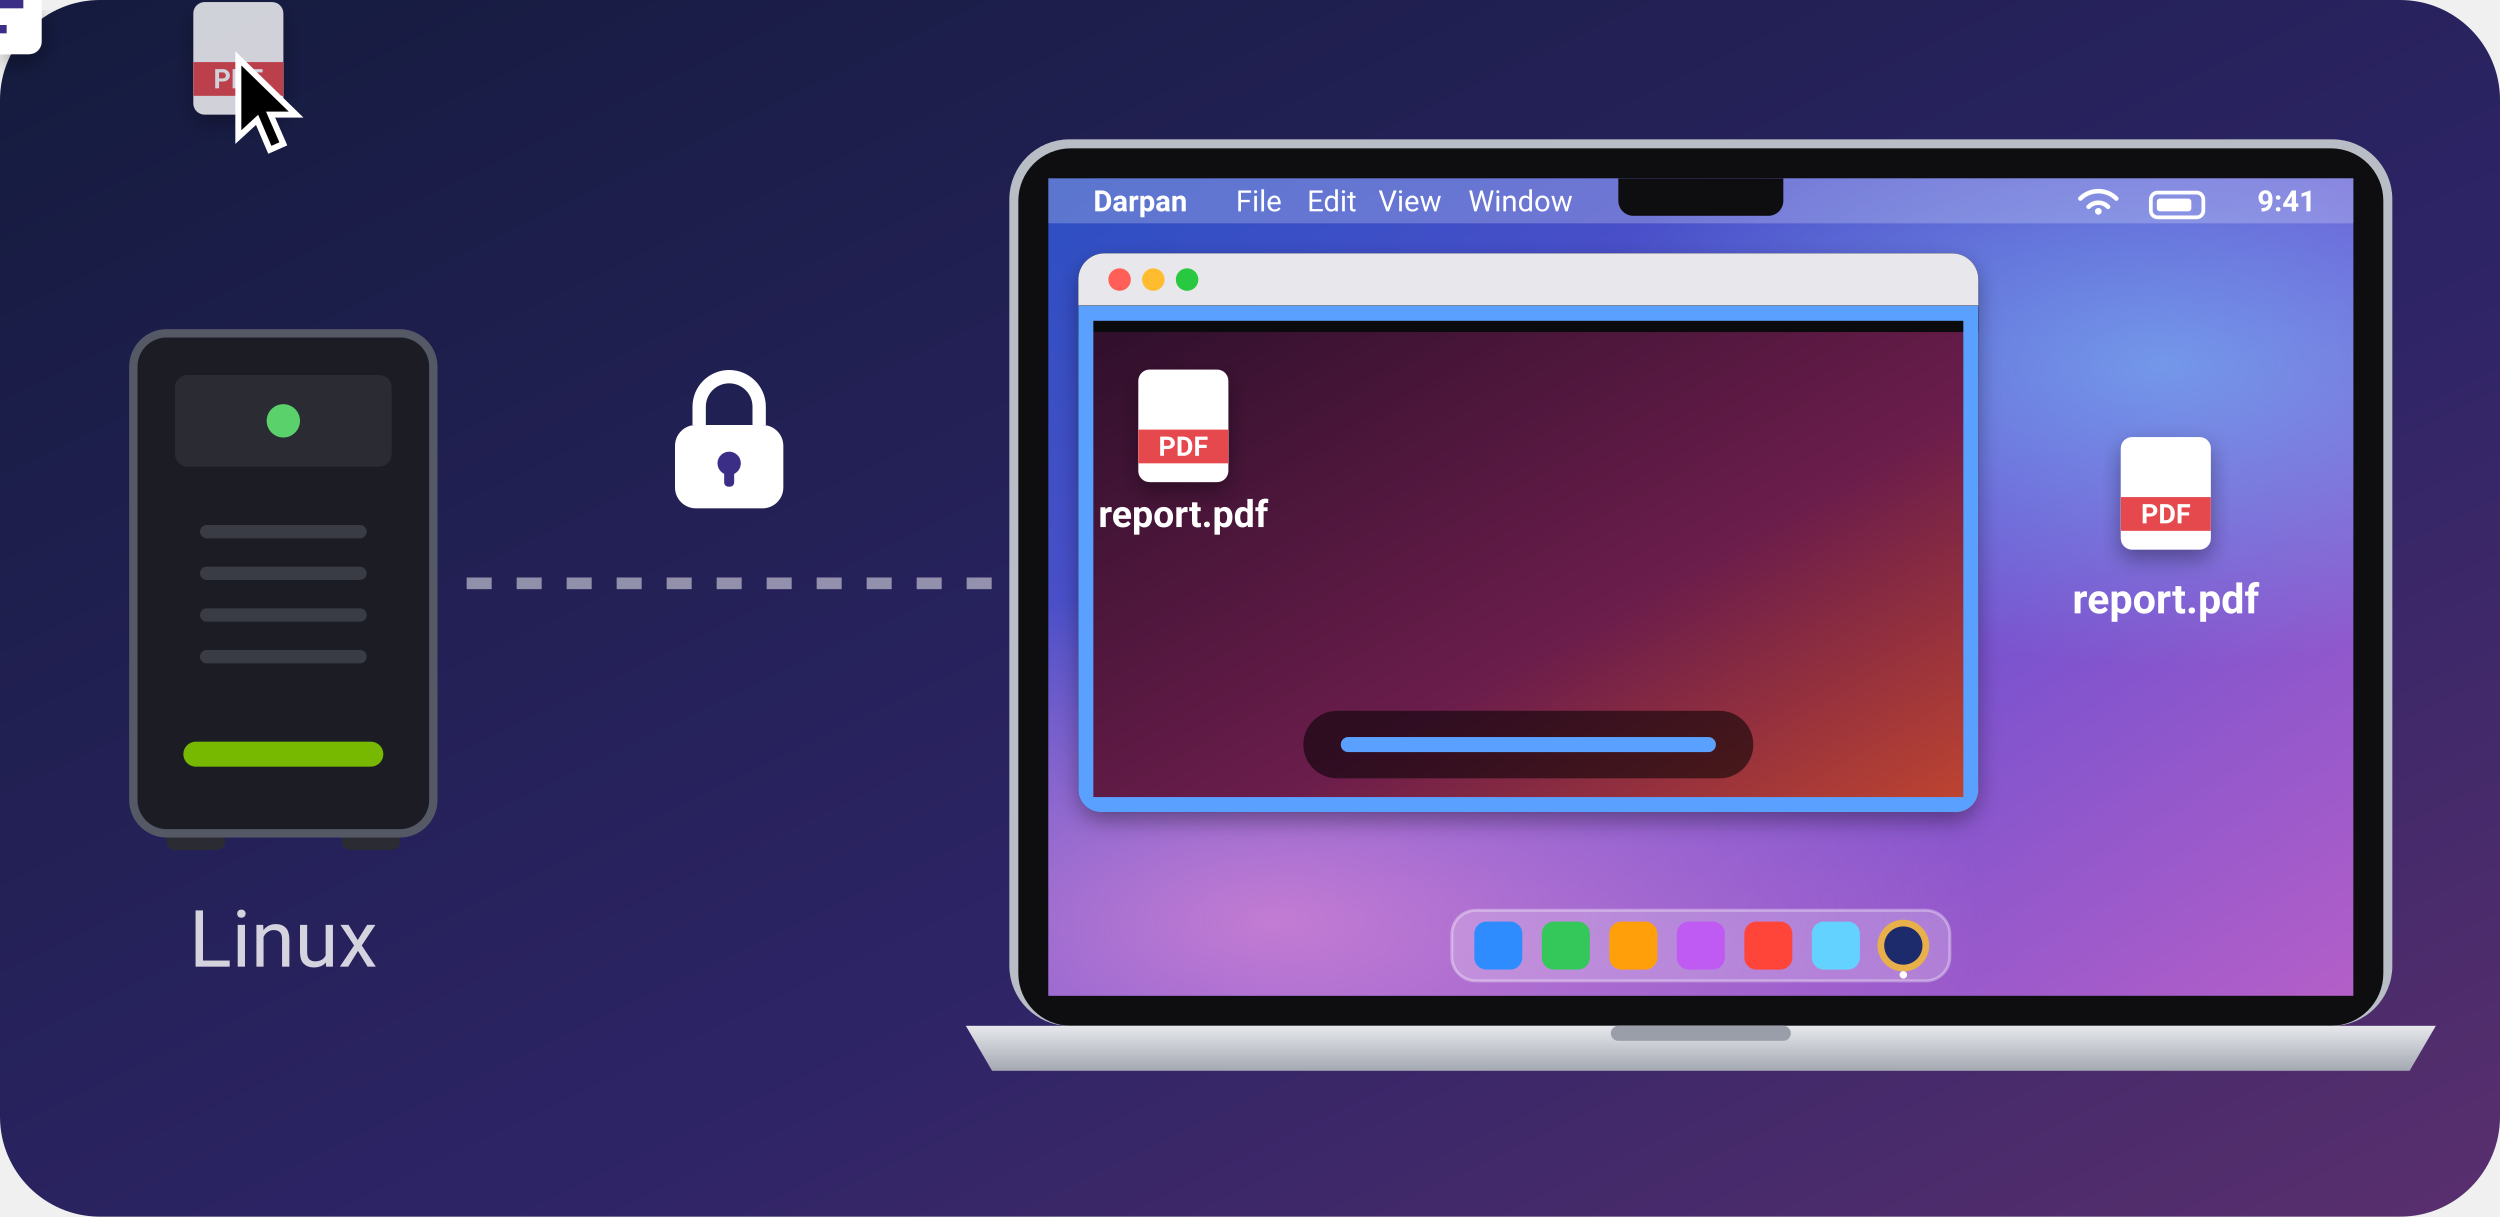
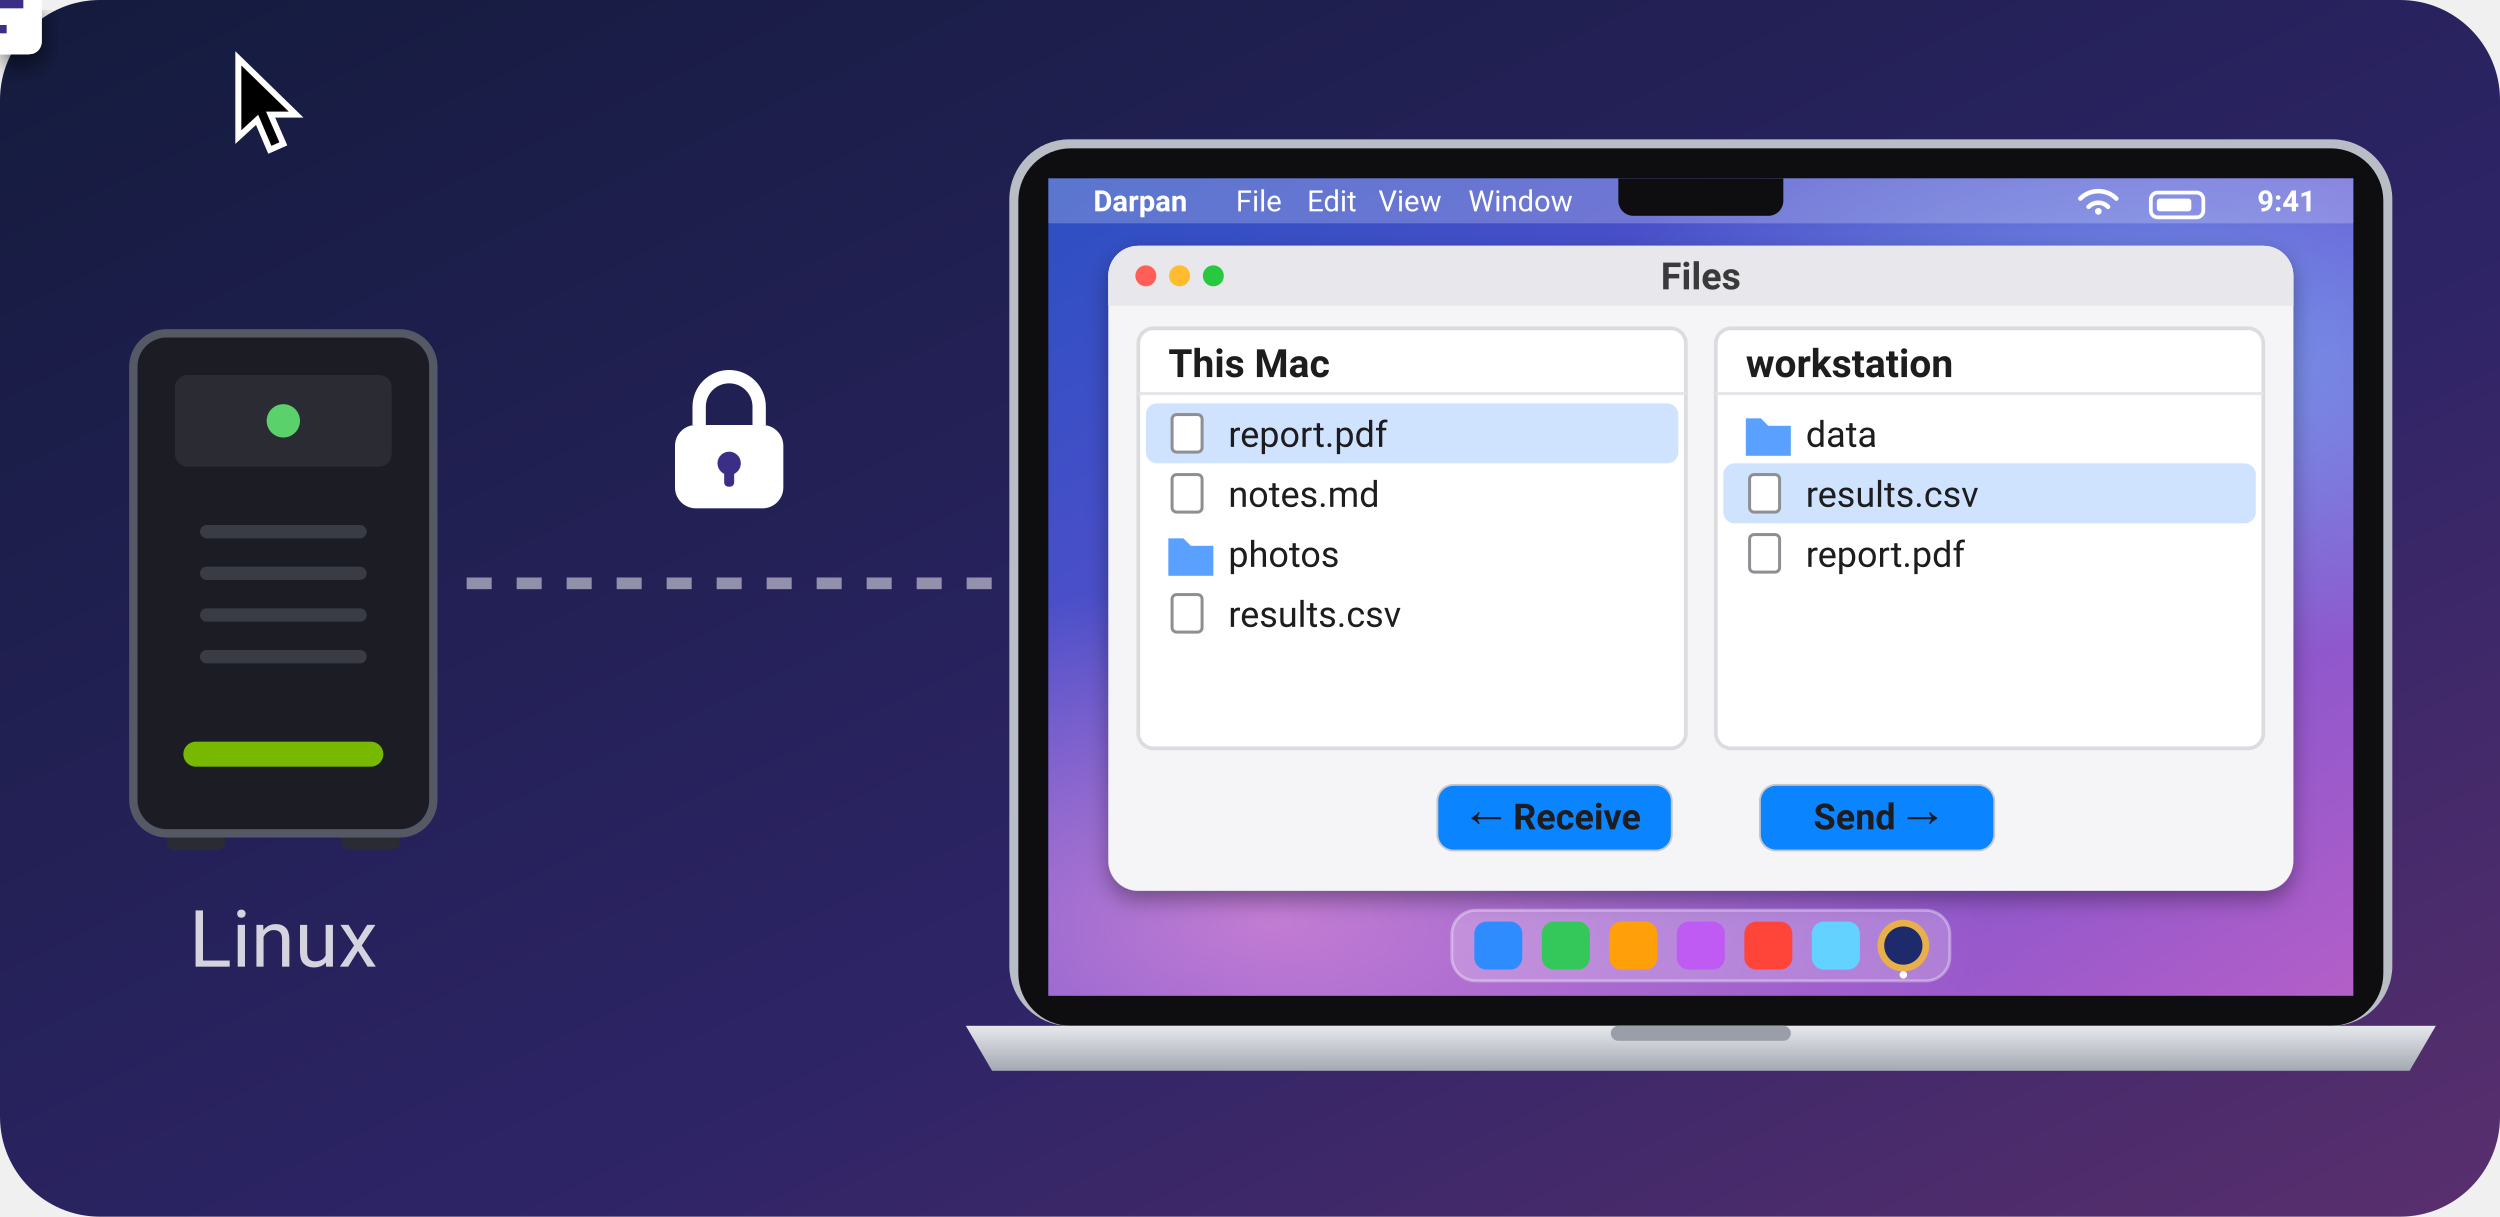
- <svg xmlns="http://www.w3.org/2000/svg" viewBox="0 0 300 146" width="300" height="146" role="img" aria-label="A file dragged from the Mac desktop onto Darpan's window lands on the Linux desktop">
-   <style>@keyframes ptr{0.00%{opacity:0;transform:translate(262.0px,60.0px)}5.00%{opacity:0;transform:translate(262.0px,60.0px)}6.67%{opacity:1;transform:translate(262.0px,60.0px)}11.67%{opacity:1;transform:translate(262.0px,60.0px)}26.67%{opacity:1;transform:translate(176.0px,64.0px)}35.00%{opacity:1;transform:translate(176.0px,64.0px)}36.67%{opacity:0;transform:translate(176.0px,64.0px)}100.00%{opacity:0;transform:translate(176.0px,64.0px)}}.ptr{animation:ptr 6s ease-in-out infinite;}@keyframes drag{0.00%{opacity:0;transform:translate(257.0px,58.0px)}11.67%{opacity:0;transform:translate(257.0px,58.0px)}13.33%{opacity:1;transform:translate(257.0px,58.0px)}26.67%{opacity:1;transform:translate(171.0px,62.0px)}30.83%{opacity:1;transform:translate(171.0px,62.0px)}32.50%{opacity:0;transform:translate(171.0px,62.0px)}100.00%{opacity:0;transform:translate(171.0px,62.0px)}}.drag{animation:drag 6s ease-in-out infinite;}@keyframes drop{0.00%{opacity:0}22.50%{opacity:0}24.17%{opacity:1}31.67%{opacity:1}33.33%{opacity:0}100.00%{opacity:0}}.drop{animation:drop 6s linear infinite;}@keyframes d1{0.00%{opacity:0;transform:translate(119.0px,70.0px)}31.67%{opacity:0;transform:translate(119.0px,70.0px)}33.33%{opacity:1;transform:translate(119.0px,70.0px)}43.33%{opacity:1;transform:translate(56.0px,70.0px)}45.00%{opacity:0;transform:translate(56.0px,70.0px)}100.00%{opacity:0;transform:translate(56.0px,70.0px)}}.d1{animation:d1 6s ease-in-out infinite;}@keyframes toast{0.00%{opacity:0}31.67%{opacity:0}33.33%{opacity:1}48.33%{opacity:1}50.00%{opacity:0}100.00%{opacity:0}}.toast{animation:toast 6s linear infinite;}@keyframes tbar{0.00%{transform:scaleX(0.000)}31.67%{transform:scaleX(0.000)}46.67%{transform:scaleX(1.000)}100.00%{transform:scaleX(1.000)}}.tbar{animation:tbar 6s linear infinite;transform-box:fill-box;transform-origin:0 0}@keyframes landed{0.00%{opacity:0}48.33%{opacity:0}50.83%{opacity:1}93.33%{opacity:1}95.83%{opacity:0}100.00%{opacity:0}}.landed{animation:landed 6s linear infinite;}@media (prefers-reduced-motion:reduce){*{animation-play-state:paused!important}}</style>
+ <svg xmlns="http://www.w3.org/2000/svg" viewBox="0 0 300 146" width="300" height="146" role="img" aria-label="Darpan's Files window: a file on the Mac is sent to the Linux computer, and a file there is received on the Mac">
+   <style>@keyframes ptr{0.00%{opacity:0;transform:translate(150.0px,70.0px)}2.86%{opacity:0;transform:translate(150.0px,70.0px)}4.29%{opacity:1;transform:translate(150.0px,70.0px)}8.57%{opacity:1;transform:translate(142.0px,49.0px)}12.86%{opacity:1;transform:translate(142.0px,49.0px)}18.57%{opacity:1;transform:translate(218.0px,100.0px)}22.86%{opacity:1;transform:translate(218.0px,100.0px)}40.00%{opacity:1;transform:translate(218.0px,100.0px)}45.71%{opacity:1;transform:translate(222.0px,57.0px)}50.00%{opacity:1;transform:translate(222.0px,57.0px)}55.71%{opacity:1;transform:translate(176.0px,100.0px)}60.00%{opacity:1;transform:translate(176.0px,100.0px)}92.86%{opacity:1;transform:translate(176.0px,100.0px)}94.29%{opacity:0;transform:translate(176.0px,100.0px)}100.00%{opacity:0;transform:translate(176.0px,100.0px)}}.ptr{animation:ptr 7s ease-in-out infinite;}@keyframes selL{0.00%{opacity:0}11.43%{opacity:0}12.14%{opacity:1}92.86%{opacity:1}93.57%{opacity:0}100.00%{opacity:0}}.selL{animation:selL 7s linear infinite;}@keyframes btnS{0.00%{opacity:0}20.71%{opacity:0}21.43%{opacity:.35}25.00%{opacity:0}100.00%{opacity:0}}.btnS{animation:btnS 7s linear infinite;}@keyframes d1{0.00%{opacity:0;transform:translate(119.0px,70.0px)}22.86%{opacity:0;transform:translate(119.0px,70.0px)}24.29%{opacity:1;transform:translate(119.0px,70.0px)}32.86%{opacity:1;transform:translate(56.0px,70.0px)}34.29%{opacity:0;transform:translate(56.0px,70.0px)}100.00%{opacity:0;transform:translate(56.0px,70.0px)}}.d1{animation:d1 7s ease-in-out infinite;}@keyframes sentR{0.00%{opacity:0}35.71%{opacity:0}37.14%{opacity:1}92.86%{opacity:1}94.29%{opacity:0}100.00%{opacity:0}}.sentR{animation:sentR 7s linear infinite;}@keyframes selR{0.00%{opacity:0}48.57%{opacity:0}49.29%{opacity:1}92.86%{opacity:1}93.57%{opacity:0}100.00%{opacity:0}}.selR{animation:selR 7s linear infinite;}@keyframes btnR{0.00%{opacity:0}57.86%{opacity:0}58.57%{opacity:.35}62.14%{opacity:0}100.00%{opacity:0}}.btnR{animation:btnR 7s linear infinite;}@keyframes d2{0.00%{opacity:0;transform:translate(56.0px,70.0px)}60.00%{opacity:0;transform:translate(56.0px,70.0px)}61.43%{opacity:1;transform:translate(56.0px,70.0px)}70.00%{opacity:1;transform:translate(119.0px,70.0px)}71.43%{opacity:0;transform:translate(119.0px,70.0px)}100.00%{opacity:0;transform:translate(119.0px,70.0px)}}.d2{animation:d2 7s ease-in-out infinite;}@keyframes recvL{0.00%{opacity:0}72.86%{opacity:0}74.29%{opacity:1}92.86%{opacity:1}94.29%{opacity:0}100.00%{opacity:0}}.recvL{animation:recvL 7s linear infinite;}@media (prefers-reduced-motion:reduce){*{animation-play-state:paused!important}}</style>
  <defs>
    <linearGradient id="bg" x1="0" y1="0" x2="1" y2="1">
      <stop offset="0" stop-color="#141b3d" />
      <stop offset=".6" stop-color="#2d2466" />
      <stop offset="1" stop-color="#5a2f6e" />
    </linearGradient>
    <linearGradient id="lin" x1="0" y1="0" x2="1" y2="1">
      <stop offset="0" stop-color="#2c0f2a" />
      <stop offset=".6" stop-color="#6b1d4b" />
      <stop offset="1" stop-color="#c2462f" />
    </linearGradient>
    <linearGradient id="wall" x1="0" y1="0" x2="1" y2="1">
      <stop offset="0" stop-color="#2b4fc2" />
      <stop offset=".55" stop-color="#6a4fd0" />
      <stop offset="1" stop-color="#b45fc8" />
    </linearGradient>
    <radialGradient id="glow1">
      <stop offset="0" stop-color="#ff9ad5" stop-opacity=".6" />
      <stop offset="1" stop-color="#ff9ad5" stop-opacity="0" />
    </radialGradient>
    <radialGradient id="glow2">
      <stop offset="0" stop-color="#7cd3ff" stop-opacity=".55" />
      <stop offset="1" stop-color="#7cd3ff" stop-opacity="0" />
    </radialGradient>
    <linearGradient id="alu" x1="0" y1="0" x2="0" y2="1">
      <stop offset="0" stop-color="#e6e8ec" />
      <stop offset="1" stop-color="#a4a8b1" />
    </linearGradient>
    <filter id="sh" x="-20%" y="-20%" width="140%" height="150%">
      <feDropShadow dx="0" dy="1.2" stdDeviation="1.4" flood-color="#000" flood-opacity=".35" />
    </filter>
    <clipPath id="scr">
      <rect x="108" y="16" width="174" height="109" />
    </clipPath>
-     <clipPath id="vc">
-       <path d="M0 0H120V64.5a3 3 0 0 1-3 3H3a3 3 0 0 1-3-3z" />
-     </clipPath>
  </defs>
  <rect width="300" height="146" rx="12" fill="url(#bg)" />
  <rect x="20" y="99" width="7" height="3" rx="1" fill="#2a2b33" />
  <rect x="41" y="99" width="7" height="3" rx="1" fill="#2a2b33" />
  <rect x="16" y="40" width="36" height="60" rx="4" fill="#1c1d24" stroke="#555966" />
  <rect x="21" y="45" width="26" height="11" rx="1.5" fill="#2a2b33" />
  <circle cx="34.0" cy="50.5" r="2" fill="#5ad16a" />
  <rect x="24" y="63" width="20" height="1.6" rx=".8" fill="#393b45" />
  <rect x="24" y="68" width="20" height="1.6" rx=".8" fill="#393b45" />
  <rect x="24" y="73" width="20" height="1.6" rx=".8" fill="#393b45" />
  <rect x="24" y="78" width="20" height="1.6" rx=".8" fill="#393b45" />
  <rect class="" x="22" y="89" width="24" height="3" rx="1.5" fill="#76b900" />
  <text text-anchor="middle" fill-opacity="0.8" x="34.0" y="116.0" font-family="-apple-system,BlinkMacSystemFont,'Segoe UI',Roboto,Helvetica,Arial,sans-serif" font-size="9.5" fill="#fff" xml:space="preserve">Linux</text>
  <g class="">
    <line x1="56" y1="70" x2="119" y2="70" stroke="#fff" stroke-opacity=".5" stroke-width="1.4" stroke-dasharray="3 3" />
    <g transform="translate(87.5 55)">
      <rect x="-6.5" y="-4" width="13" height="10" rx="2.5" fill="#fff" />
      <path d="M-3.6-4v-2.2a3.6 3.6 0 0 1 7.2 0V-4" fill="none" stroke="#fff" stroke-width="1.6" />
      <circle cy=".6" r="1.4" fill="#3b2e87" />
      <rect x="-.6" y=".6" width="1.2" height="2.8" rx=".5" fill="#3b2e87" />
    </g>
  </g>
  <g transform="translate(28.6 7.0) scale(0.9)">
    <rect x="102.8" y="10.8" width="184.4" height="118.2" rx="8" fill="#b9bdc6" />
    <rect x="104" y="12" width="182" height="117" rx="7" fill="#0e0e11" />
    <g clip-path="url(#scr)">
      <rect x="108" y="16" width="174" height="109" fill="url(#wall)" />
      <ellipse cx="138" cy="115" rx="95" ry="45" fill="url(#glow1)" />
      <ellipse cx="257" cy="41" rx="80" ry="40" fill="url(#glow2)" />
-       <g class="">
-         <rect x="112" y="26" width="120" height="74.5" rx="3.5" fill="#111" filter="url(#sh)" />
-         <path d="M112 33v-3.5a3.5 3.5 0 0 1 3.5-3.5h113a3.5 3.5 0 0 1 3.5 3.5v3.5z" fill="#e8e8ec" />
-         <circle cx="117.5" cy="29.5" r="1.5" fill="#ff5f57" />
-         <circle cx="122.0" cy="29.5" r="1.5" fill="#febc2e" />
-         <circle cx="126.5" cy="29.5" r="1.5" fill="#28c840" />
-         <g transform="translate(112 33)">
-           <g clip-path="url(#vc)">
-             <rect width="120" height="67.5" fill="url(#lin)" />
-             <rect width="120" height="3.5" fill="#0b0b0d" />
-             <g class="landed">
-               <g opacity="1">
-                 <rect x="8" y="8.5" width="12" height="15" rx="1.5" fill="#fff" filter="url(#sh)" />
-                 <rect x="8" y="16.5" width="12" height="4.5" fill="#e5484d" />
-                 <text text-anchor="middle" font-weight="700" x="14.0" y="20.0" font-family="-apple-system,BlinkMacSystemFont,'Segoe UI',Roboto,Helvetica,Arial,sans-serif" font-size="3.6" fill="#fff" xml:space="preserve">PDF</text>
-               </g>
-               <text text-anchor="middle" font-weight="600" x="14.0" y="29.5" font-family="-apple-system,BlinkMacSystemFont,'Segoe UI',Roboto,Helvetica,Arial,sans-serif" font-size="5" fill="#fff" xml:space="preserve">report.pdf</text>
-             </g>
-             <g class="toast">
-               <rect x="30" y="54" width="60" height="9" rx="4.5" fill="#000" fill-opacity=".55" />
-               <rect x="35" y="57.5" width="50" height="2" rx="1" fill="#fff" fill-opacity=".25" />
-               <rect class="tbar" x="35" y="57.5" width="50" height="2" rx="1" fill="#5aa0ff" />
-             </g>
-             <rect class="drop" x="1" y="1" width="118" height="65.5" fill="none" stroke="#5aa0ff" stroke-width="2" />
-           </g>
-         </g>
+       <rect x="116" y="25" width="158" height="86" rx="4" fill="#f5f5f7" filter="url(#sh)" />
+       <path d="M116 33v-4a4 4 0 0 1 4-4h150a4 4 0 0 1 4 4v4z" fill="#e8e8ec" />
+       <circle cx="121.0" cy="29" r="1.4" fill="#ff5f57" />
+       <circle cx="125.5" cy="29" r="1.4" fill="#febc2e" />
+       <circle cx="130.0" cy="29" r="1.4" fill="#28c840" />
+       <text text-anchor="middle" font-weight="600" x="195.0" y="30.8" font-family="-apple-system,BlinkMacSystemFont,'Segoe UI',Roboto,Helvetica,Arial,sans-serif" font-size="5" fill="#3a3a3c" xml:space="preserve">Files</text>
+       <rect x="120" y="36" width="73" height="56" rx="2" fill="#fff" stroke="#dcdce0" stroke-width=".5" />
+       <text font-weight="700" x="124.0" y="42.5" font-family="-apple-system,BlinkMacSystemFont,'Segoe UI',Roboto,Helvetica,Arial,sans-serif" font-size="5.2" fill="#1d1d1f" xml:space="preserve">This Mac</text>
+       <rect x="120" y="44.5" width="73" height=".4" fill="#e5e5ea" />
+       <rect class="selL" x="121" y="46" width="71" height="8" rx="1.5" fill="#cfe3ff" />
+       <g>
+         <rect x="124.5" y="47.5" width="4" height="5" rx=".6" fill="#fff" stroke="#8e8e93" stroke-width=".4" />
+         <text x="132.0" y="51.8" font-family="-apple-system,BlinkMacSystemFont,'Segoe UI',Roboto,Helvetica,Arial,sans-serif" font-size="4.8" fill="#1d1d1f" xml:space="preserve">report.pdf</text>
      </g>
-       <g opacity="1">
-         <rect x="251" y="50.5" width="12" height="15" rx="1.5" fill="#fff" filter="url(#sh)" />
-         <rect x="251" y="58.5" width="12" height="4.5" fill="#e5484d" />
-         <text text-anchor="middle" font-weight="700" x="257.0" y="62.0" font-family="-apple-system,BlinkMacSystemFont,'Segoe UI',Roboto,Helvetica,Arial,sans-serif" font-size="3.6" fill="#fff" xml:space="preserve">PDF</text>
+       <g>
+         <rect x="124.5" y="55.5" width="4" height="5" rx=".6" fill="#fff" stroke="#8e8e93" stroke-width=".4" />
+         <text x="132.0" y="59.8" font-family="-apple-system,BlinkMacSystemFont,'Segoe UI',Roboto,Helvetica,Arial,sans-serif" font-size="4.8" fill="#1d1d1f" xml:space="preserve">notes.md</text>
      </g>
-       <text text-anchor="middle" font-weight="600" x="257.0" y="74.0" font-family="-apple-system,BlinkMacSystemFont,'Segoe UI',Roboto,Helvetica,Arial,sans-serif" font-size="5.5" fill="#fff" xml:space="preserve">report.pdf</text>
+       <g>
+         <path d="M124 64h2l1 1h3v4h-6z" fill="#5aa0ff" />
+         <text x="132.0" y="67.8" font-family="-apple-system,BlinkMacSystemFont,'Segoe UI',Roboto,Helvetica,Arial,sans-serif" font-size="4.8" fill="#1d1d1f" xml:space="preserve">photos</text>
+       </g>
+       <g class="recvL">
+         <rect x="124.5" y="71.5" width="4" height="5" rx=".6" fill="#fff" stroke="#8e8e93" stroke-width=".4" />
+         <text x="132.0" y="75.8" font-family="-apple-system,BlinkMacSystemFont,'Segoe UI',Roboto,Helvetica,Arial,sans-serif" font-size="4.8" fill="#1d1d1f" xml:space="preserve">results.csv</text>
+       </g>
+       <rect x="197" y="36" width="73" height="56" rx="2" fill="#fff" stroke="#dcdce0" stroke-width=".5" />
+       <text font-weight="700" x="201.0" y="42.5" font-family="-apple-system,BlinkMacSystemFont,'Segoe UI',Roboto,Helvetica,Arial,sans-serif" font-size="5.2" fill="#1d1d1f" xml:space="preserve">workstation</text>
+       <rect x="197" y="44.5" width="73" height=".4" fill="#e5e5ea" />
+       <rect class="selR" x="198" y="54" width="71" height="8" rx="1.5" fill="#cfe3ff" />
+       <g>
+         <path d="M201 48h2l1 1h3v4h-6z" fill="#5aa0ff" />
+         <text x="209.0" y="51.8" font-family="-apple-system,BlinkMacSystemFont,'Segoe UI',Roboto,Helvetica,Arial,sans-serif" font-size="4.8" fill="#1d1d1f" xml:space="preserve">data</text>
+       </g>
+       <g>
+         <rect x="201.5" y="55.5" width="4" height="5" rx=".6" fill="#fff" stroke="#8e8e93" stroke-width=".4" />
+         <text x="209.0" y="59.8" font-family="-apple-system,BlinkMacSystemFont,'Segoe UI',Roboto,Helvetica,Arial,sans-serif" font-size="4.8" fill="#1d1d1f" xml:space="preserve">results.csv</text>
+       </g>
+       <g class="sentR">
+         <rect x="201.5" y="63.5" width="4" height="5" rx=".6" fill="#fff" stroke="#8e8e93" stroke-width=".4" />
+         <text x="209.0" y="67.8" font-family="-apple-system,BlinkMacSystemFont,'Segoe UI',Roboto,Helvetica,Arial,sans-serif" font-size="4.8" fill="#1d1d1f" xml:space="preserve">report.pdf</text>
+       </g>
+       <rect x="160" y="97" width="31" height="8.5" rx="2" fill="#fff" stroke="#c7c7cc" stroke-width=".5" />
+       <rect class="btnR" x="160" y="97" width="31" height="8.5" rx="2" fill="#0a84ff" />
+       <text text-anchor="middle" font-weight="600" x="175.5" y="102.8" font-family="-apple-system,BlinkMacSystemFont,'Segoe UI',Roboto,Helvetica,Arial,sans-serif" font-size="4.8" fill="#1d1d1f" xml:space="preserve">← Receive</text>
+       <rect x="203" y="97" width="31" height="8.5" rx="2" fill="#fff" stroke="#c7c7cc" stroke-width=".5" />
+       <rect class="btnS" x="203" y="97" width="31" height="8.5" rx="2" fill="#0a84ff" />
+       <text text-anchor="middle" font-weight="600" x="218.5" y="102.8" font-family="-apple-system,BlinkMacSystemFont,'Segoe UI',Roboto,Helvetica,Arial,sans-serif" font-size="4.8" fill="#1d1d1f" xml:space="preserve">Send →</text>
      <rect x="161.8" y="113.6" width="66.4" height="9.4" rx="3.2" fill="#fff" fill-opacity=".22" stroke="#fff" stroke-opacity=".35" stroke-width=".4" />
      <rect x="164.8" y="115.1" width="6.4" height="6.4" rx="1.6" fill="#2f8cff" />
      <rect x="173.8" y="115.1" width="6.4" height="6.4" rx="1.6" fill="#34c759" />
      <rect x="182.8" y="115.1" width="6.4" height="6.4" rx="1.6" fill="#ff9f0a" />
      <rect x="191.8" y="115.1" width="6.4" height="6.4" rx="1.6" fill="#bf5af2" />
      <rect x="200.8" y="115.1" width="6.4" height="6.4" rx="1.6" fill="#ff453a" />
      <rect x="209.8" y="115.1" width="6.4" height="6.4" rx="1.6" fill="#64d2ff" />
      <circle cx="222.0" cy="118.3" r="3" fill="#1d2a6b" stroke="#e8b04a" stroke-width=".9" />
      <circle cx="222.0" cy="122.2" r=".5" fill="#fff" />
      <rect x="108" y="16" width="174" height="6" fill="#fff" fill-opacity=".22" />
      <text font-weight="700" x="114.0" y="20.4" font-family="-apple-system,BlinkMacSystemFont,'Segoe UI',Roboto,Helvetica,Arial,sans-serif" font-size="3.9" fill="#fff" xml:space="preserve">Darpan</text>
      <text x="133.0" y="20.4" font-family="-apple-system,BlinkMacSystemFont,'Segoe UI',Roboto,Helvetica,Arial,sans-serif" font-size="3.9" fill="#fff" xml:space="preserve">File</text>
      <text x="142.5" y="20.4" font-family="-apple-system,BlinkMacSystemFont,'Segoe UI',Roboto,Helvetica,Arial,sans-serif" font-size="3.9" fill="#fff" xml:space="preserve">Edit</text>
      <text x="152.0" y="20.4" font-family="-apple-system,BlinkMacSystemFont,'Segoe UI',Roboto,Helvetica,Arial,sans-serif" font-size="3.9" fill="#fff" xml:space="preserve">View</text>
      <text x="164.0" y="20.4" font-family="-apple-system,BlinkMacSystemFont,'Segoe UI',Roboto,Helvetica,Arial,sans-serif" font-size="3.9" fill="#fff" xml:space="preserve">Window</text>
      <g fill="none" stroke="#fff" stroke-width=".6" stroke-linecap="round" transform="translate(248 20.3)">
        <path d="M-2.4-1.6a3.4 3.4 0 0 1 4.8 0" />
        <path d="M-1.3-.5a1.8 1.8 0 0 1 2.6 0" />
      </g>
      <circle cx="248" cy="20.4" r=".45" fill="#fff" />
      <rect x="255" y="17.9" width="7" height="3.3" rx=".9" fill="none" stroke="#fff" stroke-width=".5" />
      <rect x="255.8" y="18.7" width="4.6" height="1.7" rx=".4" fill="#fff" />
      <text text-anchor="end" font-weight="600" x="277.0" y="20.4" font-family="-apple-system,BlinkMacSystemFont,'Segoe UI',Roboto,Helvetica,Arial,sans-serif" font-size="3.9" fill="#fff" xml:space="preserve">9:41</text>
      <path d="M184.0 16h22v3a2 2 0 0 1-2 2h-18a2 2 0 0 1-2-2z" fill="#0e0e11" />
    </g>
    <path d="M97 129h196l-3.5 6h-189z" fill="url(#alu)" />
    <rect x="183.0" y="129" width="24" height="2" rx="1" fill="#9a9ea8" />
-     <g class="drag">
-       <g opacity="0.8">
-         <rect x="-6" y="-7.5" width="12" height="15" rx="1.5" fill="#fff" filter="url(#sh)" />
-         <rect x="-6" y="0.5" width="12" height="4.5" fill="#e5484d" />
-         <text text-anchor="middle" font-weight="700" x="0.0" y="4.0" font-family="-apple-system,BlinkMacSystemFont,'Segoe UI',Roboto,Helvetica,Arial,sans-serif" font-size="3.6" fill="#fff" xml:space="preserve">PDF</text>
-       </g>
-     </g>
    <path class="ptr" d="M0 0v10.5l2.5-2.3 1.7 4 1.8-.8-1.7-3.9h3.4z" fill="#000" stroke="#fff" stroke-width=".8" />
  </g>
  <g class="d1">
    <g opacity="1">
      <rect x="-5" y="-6.5" width="10" height="13" rx="1.5" fill="#fff" filter="url(#sh)" />
      <path d="M-2.8-2.5h5.6M-2.8 .5h5.6M-2.8 3.5h3.6" stroke="#3b2e87" stroke-width="1" />
    </g>
  </g>
+   <g class="d2">
+     <g opacity="1">
+       <rect x="-5" y="-6.5" width="10" height="13" rx="1.5" fill="#fff" filter="url(#sh)" />
+       <path d="M-2.8-2.5h5.6M-2.8 .5h5.6M-2.8 3.5h3.6" stroke="#3b2e87" stroke-width="1" />
+     </g>
+   </g>
</svg>
